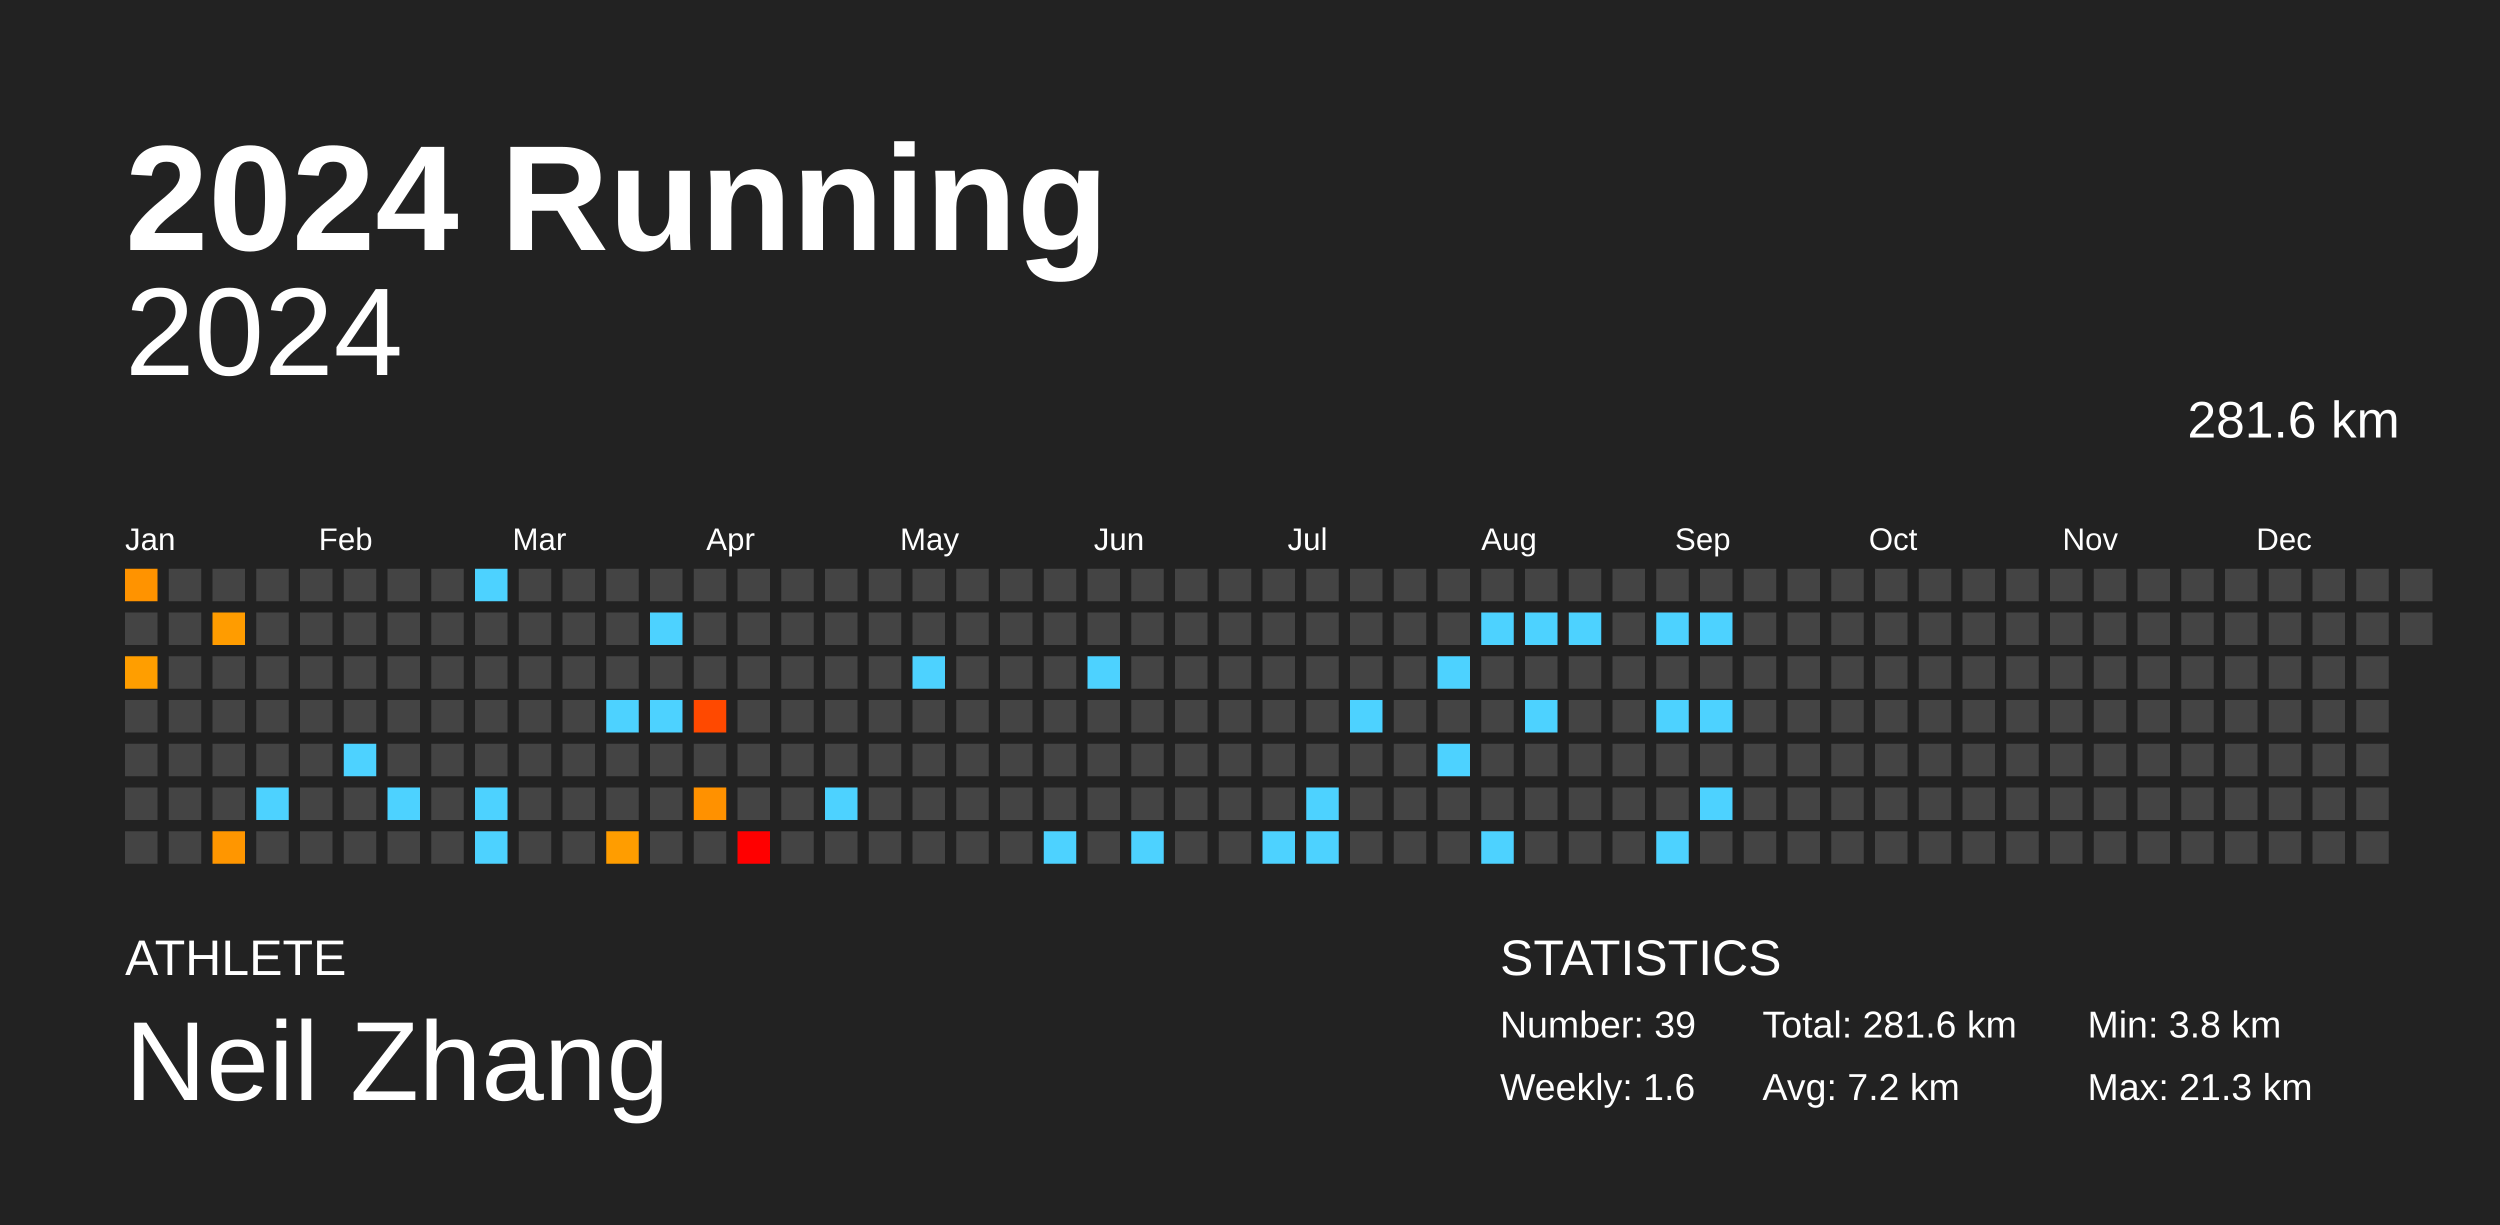
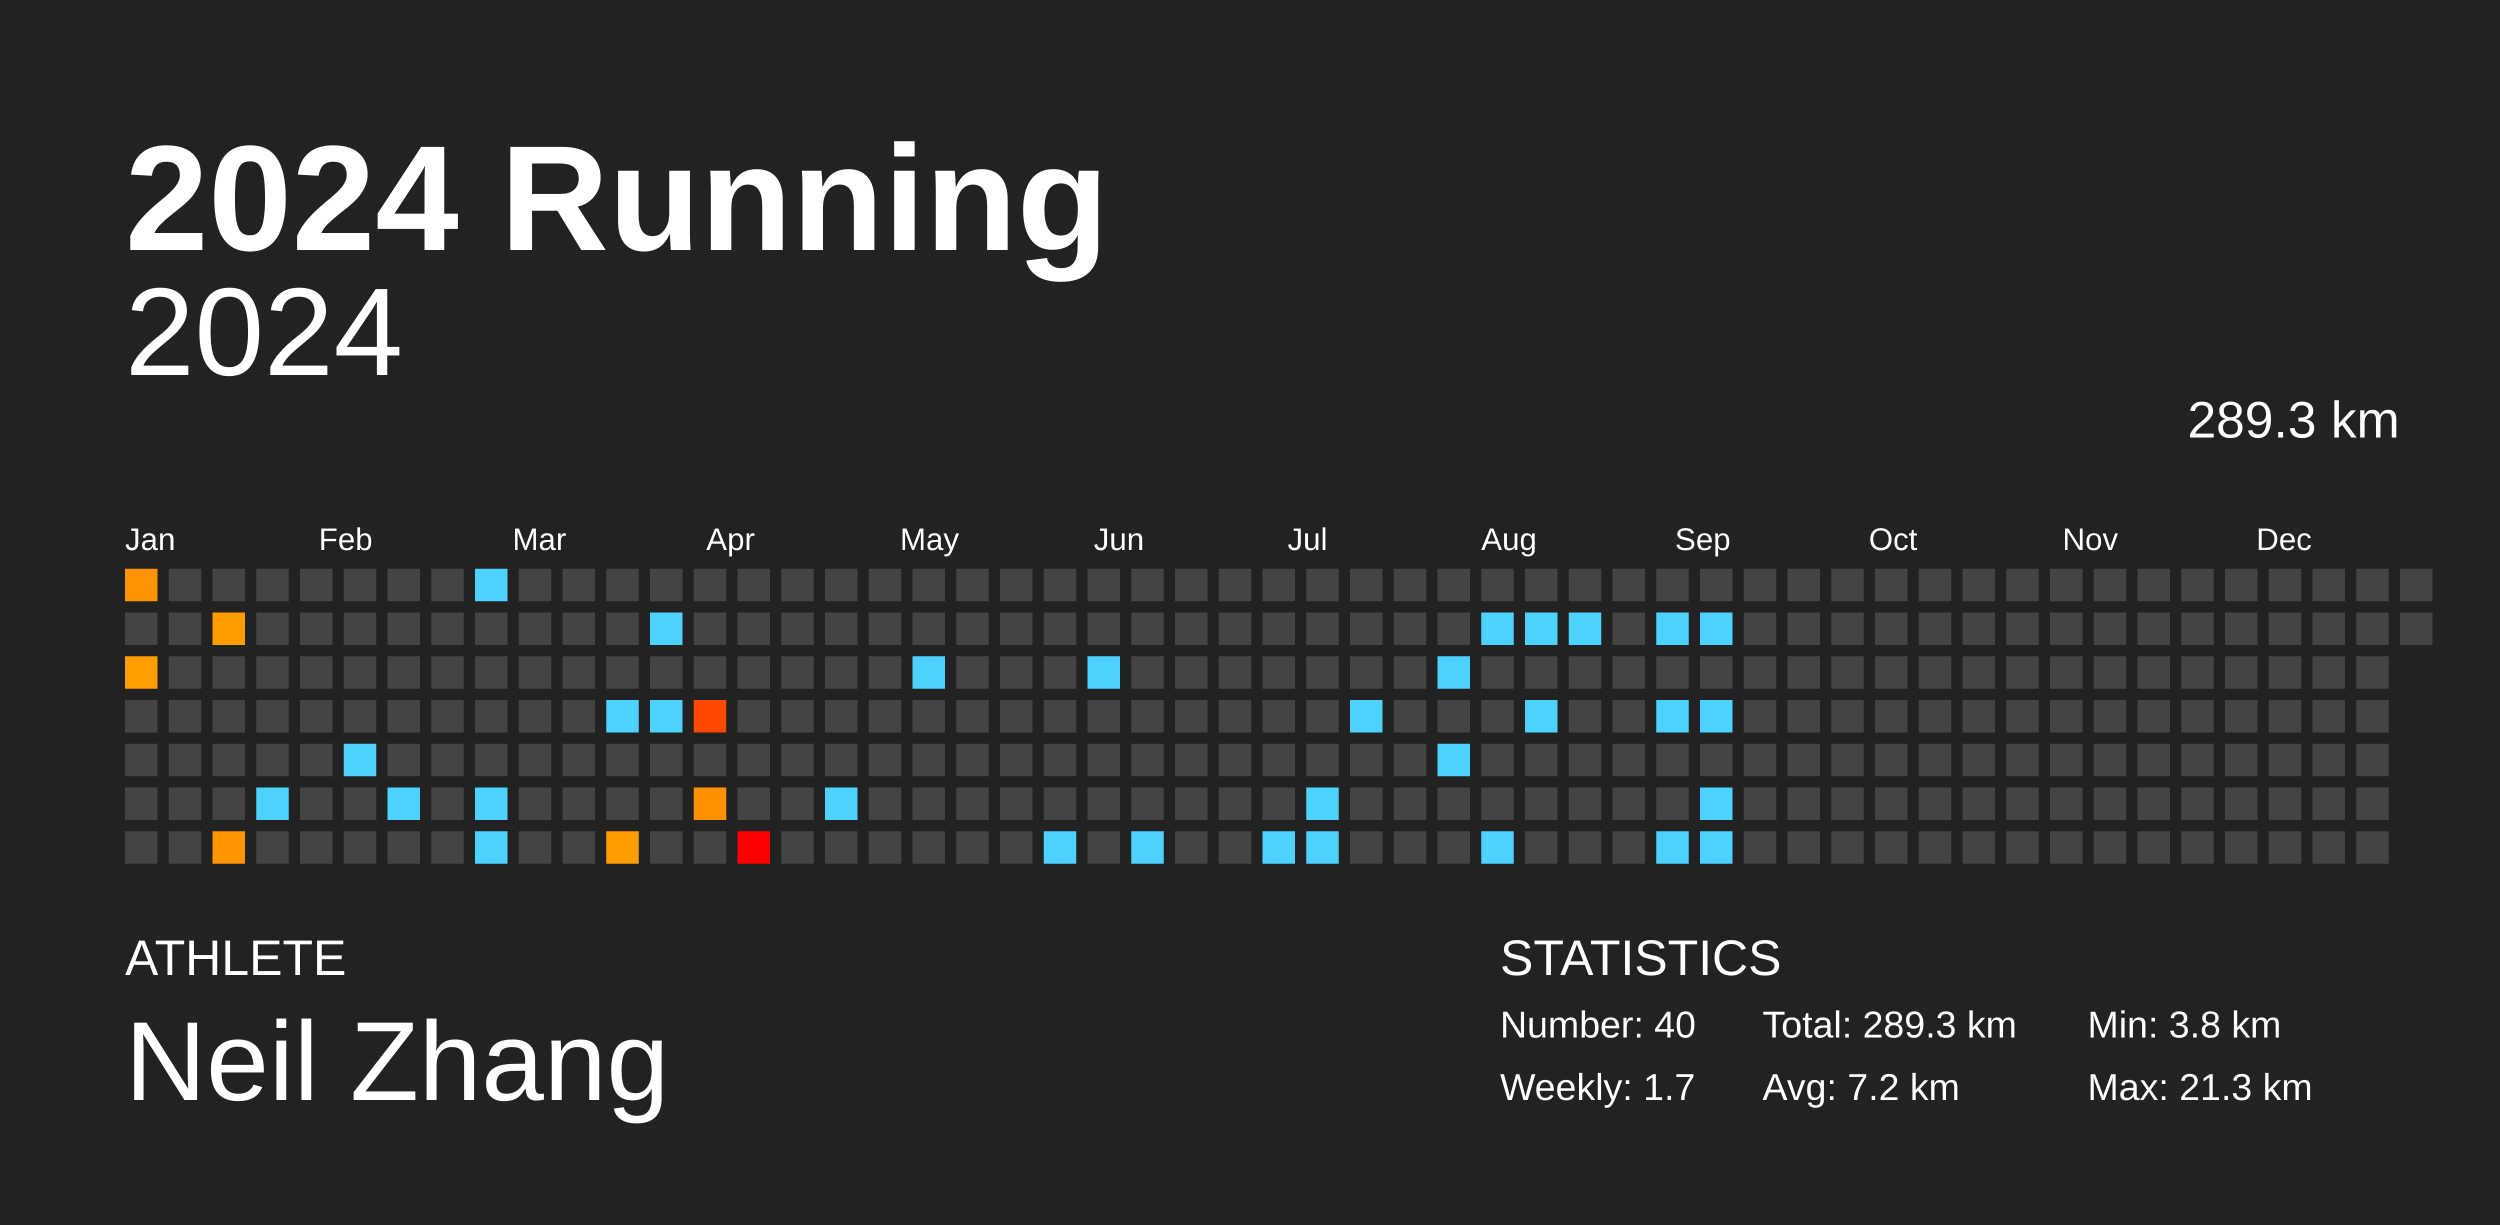
<svg xmlns="http://www.w3.org/2000/svg" baseProfile="full" height="98mm" version="1.1" viewBox="0,0,200,98" width="200mm">
  <defs />
  <rect fill="#222222" height="98" width="200" x="0" y="0" />
  <text fill="#FFFFFF" style="font-size:12px; font-family:Arial; font-weight:bold;" x="10" y="20">2024 Running</text>
  <text fill="#FFFFFF" style="font-size:4px; font-family:Arial" x="10" y="78">ATHLETE</text>
  <text fill="#FFFFFF" style="font-size:9px; font-family:Arial" x="10" y="88">Neil Zhang</text>
  <text fill="#FFFFFF" style="font-size:4px; font-family:Arial" x="120" y="78">STATISTICS</text>
-   <text fill="#FFFFFF" style="font-size:3px; font-family:Arial" x="120" y="83">Number: 39</text>
-   <text fill="#FFFFFF" style="font-size:3px; font-family:Arial" x="120" y="88">Weekly: 1.6</text>
-   <text fill="#FFFFFF" style="font-size:3px; font-family:Arial" x="141" y="83">Total: 281.6 km</text>
+   <text fill="#FFFFFF" style="font-size:3px; font-family:Arial" x="120" y="83">Number: 40</text>
+   <text fill="#FFFFFF" style="font-size:3px; font-family:Arial" x="120" y="88">Weekly: 1.7</text>
+   <text fill="#FFFFFF" style="font-size:3px; font-family:Arial" x="141" y="83">Total: 289.3 km</text>
  <text fill="#FFFFFF" style="font-size:3px; font-family:Arial" x="141" y="88">Avg: 7.2 km</text>
  <text fill="#FFFFFF" style="font-size:3px; font-family:Arial" x="167" y="83">Min: 3.8 km</text>
  <text fill="#FFFFFF" style="font-size:3px; font-family:Arial" x="167" y="88">Max: 21.3 km</text>
  <text alignment-baseline="hanging" fill="#FFFFFF" style="font-size:10.0px; font-family:Arial;" x="10" y="30">2024</text>
-   <text alignment-baseline="hanging" fill="#FFFFFF" style="font-size:4.125px; font-family:Arial;" x="175" y="35">281.6 km</text>
+   <text alignment-baseline="hanging" fill="#FFFFFF" style="font-size:4.125px; font-family:Arial;" x="175" y="35">289.3 km</text>
  <text fill="#FFFFFF" style="font-size:2.5px; font-family:Arial" x="10.0" y="44">Jan</text>
  <text fill="#FFFFFF" style="font-size:2.5px; font-family:Arial" x="25.5" y="44">Feb</text>
  <text fill="#FFFFFF" style="font-size:2.5px; font-family:Arial" x="41.0" y="44">Mar</text>
  <text fill="#FFFFFF" style="font-size:2.5px; font-family:Arial" x="56.5" y="44">Apr</text>
  <text fill="#FFFFFF" style="font-size:2.5px; font-family:Arial" x="72.0" y="44">May</text>
  <text fill="#FFFFFF" style="font-size:2.5px; font-family:Arial" x="87.5" y="44">Jun</text>
  <text fill="#FFFFFF" style="font-size:2.5px; font-family:Arial" x="103.0" y="44">Jul</text>
  <text fill="#FFFFFF" style="font-size:2.5px; font-family:Arial" x="118.5" y="44">Aug</text>
  <text fill="#FFFFFF" style="font-size:2.5px; font-family:Arial" x="134.0" y="44">Sep</text>
  <text fill="#FFFFFF" style="font-size:2.5px; font-family:Arial" x="149.5" y="44">Oct</text>
  <text fill="#FFFFFF" style="font-size:2.5px; font-family:Arial" x="165.0" y="44">Nov</text>
  <text fill="#FFFFFF" style="font-size:2.5px; font-family:Arial" x="180.5" y="44">Dec</text>
  <rect fill="#ff9300" height="2.6" width="2.6" x="10.0" y="45.5" />
  <rect fill="#444444" height="2.6" width="2.6" x="10.0" y="49.0" />
  <rect fill="#ff9e00" height="2.6" width="2.6" x="10.0" y="52.5" />
  <rect fill="#444444" height="2.6" width="2.6" x="10.0" y="56.0" />
  <rect fill="#444444" height="2.6" width="2.6" x="10.0" y="59.5" />
  <rect fill="#444444" height="2.6" width="2.6" x="10.0" y="63.0" />
  <rect fill="#444444" height="2.6" width="2.6" x="10.0" y="66.5" />
  <rect fill="#444444" height="2.6" width="2.6" x="13.5" y="45.5" />
  <rect fill="#444444" height="2.6" width="2.6" x="13.5" y="49.0" />
  <rect fill="#444444" height="2.6" width="2.6" x="13.5" y="52.5" />
  <rect fill="#444444" height="2.6" width="2.6" x="13.5" y="56.0" />
  <rect fill="#444444" height="2.6" width="2.6" x="13.5" y="59.5" />
  <rect fill="#444444" height="2.6" width="2.6" x="13.5" y="63.0" />
  <rect fill="#444444" height="2.6" width="2.6" x="13.5" y="66.5" />
  <rect fill="#444444" height="2.6" width="2.6" x="17.0" y="45.5" />
  <rect fill="#ff9c00" height="2.6" width="2.6" x="17.0" y="49.0" />
  <rect fill="#444444" height="2.6" width="2.6" x="17.0" y="52.5" />
  <rect fill="#444444" height="2.6" width="2.6" x="17.0" y="56.0" />
  <rect fill="#444444" height="2.6" width="2.6" x="17.0" y="59.5" />
  <rect fill="#444444" height="2.6" width="2.6" x="17.0" y="63.0" />
  <rect fill="#ff9600" height="2.6" width="2.6" x="17.0" y="66.5" />
  <rect fill="#444444" height="2.6" width="2.6" x="20.5" y="45.5" />
  <rect fill="#444444" height="2.6" width="2.6" x="20.5" y="49.0" />
  <rect fill="#444444" height="2.6" width="2.6" x="20.5" y="52.5" />
  <rect fill="#444444" height="2.6" width="2.6" x="20.5" y="56.0" />
  <rect fill="#444444" height="2.6" width="2.6" x="20.5" y="59.5" />
  <rect fill="#4dd2ff" height="2.6" width="2.6" x="20.5" y="63.0" />
  <rect fill="#444444" height="2.6" width="2.6" x="20.5" y="66.5" />
  <rect fill="#444444" height="2.6" width="2.6" x="24.0" y="45.5" />
  <rect fill="#444444" height="2.6" width="2.6" x="24.0" y="49.0" />
  <rect fill="#444444" height="2.6" width="2.6" x="24.0" y="52.5" />
  <rect fill="#444444" height="2.6" width="2.6" x="24.0" y="56.0" />
  <rect fill="#444444" height="2.6" width="2.6" x="24.0" y="59.5" />
  <rect fill="#444444" height="2.6" width="2.6" x="24.0" y="63.0" />
  <rect fill="#444444" height="2.6" width="2.6" x="24.0" y="66.5" />
  <rect fill="#444444" height="2.6" width="2.6" x="27.5" y="45.5" />
  <rect fill="#444444" height="2.6" width="2.6" x="27.5" y="49.0" />
  <rect fill="#444444" height="2.6" width="2.6" x="27.5" y="52.5" />
  <rect fill="#444444" height="2.6" width="2.6" x="27.5" y="56.0" />
  <rect fill="#4dd2ff" height="2.6" width="2.6" x="27.5" y="59.5" />
  <rect fill="#444444" height="2.6" width="2.6" x="27.5" y="63.0" />
  <rect fill="#444444" height="2.6" width="2.6" x="27.5" y="66.5" />
  <rect fill="#444444" height="2.6" width="2.6" x="31.0" y="45.5" />
  <rect fill="#444444" height="2.6" width="2.6" x="31.0" y="49.0" />
  <rect fill="#444444" height="2.6" width="2.6" x="31.0" y="52.5" />
  <rect fill="#444444" height="2.6" width="2.6" x="31.0" y="56.0" />
  <rect fill="#444444" height="2.6" width="2.6" x="31.0" y="59.5" />
  <rect fill="#4dd2ff" height="2.6" width="2.6" x="31.0" y="63.0" />
  <rect fill="#444444" height="2.6" width="2.6" x="31.0" y="66.5" />
  <rect fill="#444444" height="2.6" width="2.6" x="34.5" y="45.5" />
  <rect fill="#444444" height="2.6" width="2.6" x="34.5" y="49.0" />
  <rect fill="#444444" height="2.6" width="2.6" x="34.5" y="52.5" />
  <rect fill="#444444" height="2.6" width="2.6" x="34.5" y="56.0" />
  <rect fill="#444444" height="2.6" width="2.6" x="34.5" y="59.5" />
  <rect fill="#444444" height="2.6" width="2.6" x="34.5" y="63.0" />
  <rect fill="#444444" height="2.6" width="2.6" x="34.5" y="66.5" />
  <rect fill="#4dd2ff" height="2.6" width="2.6" x="38.0" y="45.5" />
  <rect fill="#444444" height="2.6" width="2.6" x="38.0" y="49.0" />
  <rect fill="#444444" height="2.6" width="2.6" x="38.0" y="52.5" />
  <rect fill="#444444" height="2.6" width="2.6" x="38.0" y="56.0" />
  <rect fill="#444444" height="2.6" width="2.6" x="38.0" y="59.5" />
  <rect fill="#4dd2ff" height="2.6" width="2.6" x="38.0" y="63.0" />
  <rect fill="#4dd2ff" height="2.6" width="2.6" x="38.0" y="66.5" />
  <rect fill="#444444" height="2.6" width="2.6" x="41.5" y="45.5" />
  <rect fill="#444444" height="2.6" width="2.6" x="41.5" y="49.0" />
  <rect fill="#444444" height="2.6" width="2.6" x="41.5" y="52.5" />
  <rect fill="#444444" height="2.6" width="2.6" x="41.5" y="56.0" />
  <rect fill="#444444" height="2.6" width="2.6" x="41.5" y="59.5" />
  <rect fill="#444444" height="2.6" width="2.6" x="41.5" y="63.0" />
  <rect fill="#444444" height="2.6" width="2.6" x="41.5" y="66.5" />
  <rect fill="#444444" height="2.6" width="2.6" x="45.0" y="45.5" />
  <rect fill="#444444" height="2.6" width="2.6" x="45.0" y="49.0" />
  <rect fill="#444444" height="2.6" width="2.6" x="45.0" y="52.5" />
  <rect fill="#444444" height="2.6" width="2.6" x="45.0" y="56.0" />
  <rect fill="#444444" height="2.6" width="2.6" x="45.0" y="59.5" />
  <rect fill="#444444" height="2.6" width="2.6" x="45.0" y="63.0" />
  <rect fill="#444444" height="2.6" width="2.6" x="45.0" y="66.5" />
  <rect fill="#444444" height="2.6" width="2.6" x="48.5" y="45.5" />
  <rect fill="#444444" height="2.6" width="2.6" x="48.5" y="49.0" />
  <rect fill="#444444" height="2.6" width="2.6" x="48.5" y="52.5" />
  <rect fill="#4dd2ff" height="2.6" width="2.6" x="48.5" y="56.0" />
  <rect fill="#444444" height="2.6" width="2.6" x="48.5" y="59.5" />
  <rect fill="#444444" height="2.6" width="2.6" x="48.5" y="63.0" />
  <rect fill="#ff9d00" height="2.6" width="2.6" x="48.5" y="66.5" />
  <rect fill="#444444" height="2.6" width="2.6" x="52.0" y="45.5" />
  <rect fill="#4dd2ff" height="2.6" width="2.6" x="52.0" y="49.0" />
  <rect fill="#444444" height="2.6" width="2.6" x="52.0" y="52.5" />
  <rect fill="#4dd2ff" height="2.6" width="2.6" x="52.0" y="56.0" />
  <rect fill="#444444" height="2.6" width="2.6" x="52.0" y="59.5" />
  <rect fill="#444444" height="2.6" width="2.6" x="52.0" y="63.0" />
  <rect fill="#444444" height="2.6" width="2.6" x="52.0" y="66.5" />
  <rect fill="#444444" height="2.6" width="2.6" x="55.5" y="45.5" />
  <rect fill="#444444" height="2.6" width="2.6" x="55.5" y="49.0" />
  <rect fill="#444444" height="2.6" width="2.6" x="55.5" y="52.5" />
  <rect fill="#ff4900" height="2.6" width="2.6" x="55.5" y="56.0" />
  <rect fill="#444444" height="2.6" width="2.6" x="55.5" y="59.5" />
  <rect fill="#ff9100" height="2.6" width="2.6" x="55.5" y="63.0" />
  <rect fill="#444444" height="2.6" width="2.6" x="55.5" y="66.5" />
  <rect fill="#444444" height="2.6" width="2.6" x="59.0" y="45.5" />
  <rect fill="#444444" height="2.6" width="2.6" x="59.0" y="49.0" />
  <rect fill="#444444" height="2.6" width="2.6" x="59.0" y="52.5" />
  <rect fill="#444444" height="2.6" width="2.6" x="59.0" y="56.0" />
  <rect fill="#444444" height="2.6" width="2.6" x="59.0" y="59.5" />
  <rect fill="#444444" height="2.6" width="2.6" x="59.0" y="63.0" />
  <rect fill="red" height="2.6" width="2.6" x="59.0" y="66.5" />
  <rect fill="#444444" height="2.6" width="2.6" x="62.5" y="45.5" />
  <rect fill="#444444" height="2.6" width="2.6" x="62.5" y="49.0" />
  <rect fill="#444444" height="2.6" width="2.6" x="62.5" y="52.5" />
  <rect fill="#444444" height="2.6" width="2.6" x="62.5" y="56.0" />
  <rect fill="#444444" height="2.6" width="2.6" x="62.5" y="59.5" />
  <rect fill="#444444" height="2.6" width="2.6" x="62.5" y="63.0" />
  <rect fill="#444444" height="2.6" width="2.6" x="62.5" y="66.5" />
  <rect fill="#444444" height="2.6" width="2.6" x="66.0" y="45.5" />
  <rect fill="#444444" height="2.6" width="2.6" x="66.0" y="49.0" />
  <rect fill="#444444" height="2.6" width="2.6" x="66.0" y="52.5" />
  <rect fill="#444444" height="2.6" width="2.6" x="66.0" y="56.0" />
  <rect fill="#444444" height="2.6" width="2.6" x="66.0" y="59.5" />
  <rect fill="#4dd2ff" height="2.6" width="2.6" x="66.0" y="63.0" />
  <rect fill="#444444" height="2.6" width="2.6" x="66.0" y="66.5" />
  <rect fill="#444444" height="2.6" width="2.6" x="69.5" y="45.5" />
  <rect fill="#444444" height="2.6" width="2.6" x="69.5" y="49.0" />
  <rect fill="#444444" height="2.6" width="2.6" x="69.5" y="52.5" />
  <rect fill="#444444" height="2.6" width="2.6" x="69.5" y="56.0" />
  <rect fill="#444444" height="2.6" width="2.6" x="69.5" y="59.5" />
  <rect fill="#444444" height="2.6" width="2.6" x="69.5" y="63.0" />
  <rect fill="#444444" height="2.6" width="2.6" x="69.5" y="66.5" />
  <rect fill="#444444" height="2.6" width="2.6" x="73.0" y="45.5" />
  <rect fill="#444444" height="2.6" width="2.6" x="73.0" y="49.0" />
  <rect fill="#4dd2ff" height="2.6" width="2.6" x="73.0" y="52.5" />
  <rect fill="#444444" height="2.6" width="2.6" x="73.0" y="56.0" />
  <rect fill="#444444" height="2.6" width="2.6" x="73.0" y="59.5" />
  <rect fill="#444444" height="2.6" width="2.6" x="73.0" y="63.0" />
  <rect fill="#444444" height="2.6" width="2.6" x="73.0" y="66.5" />
  <rect fill="#444444" height="2.6" width="2.6" x="76.5" y="45.5" />
  <rect fill="#444444" height="2.6" width="2.6" x="76.5" y="49.0" />
  <rect fill="#444444" height="2.6" width="2.6" x="76.5" y="52.5" />
  <rect fill="#444444" height="2.6" width="2.6" x="76.5" y="56.0" />
  <rect fill="#444444" height="2.6" width="2.6" x="76.5" y="59.5" />
  <rect fill="#444444" height="2.6" width="2.6" x="76.5" y="63.0" />
  <rect fill="#444444" height="2.6" width="2.6" x="76.5" y="66.5" />
  <rect fill="#444444" height="2.6" width="2.6" x="80.0" y="45.5" />
  <rect fill="#444444" height="2.6" width="2.6" x="80.0" y="49.0" />
  <rect fill="#444444" height="2.6" width="2.6" x="80.0" y="52.5" />
  <rect fill="#444444" height="2.6" width="2.6" x="80.0" y="56.0" />
  <rect fill="#444444" height="2.6" width="2.6" x="80.0" y="59.5" />
  <rect fill="#444444" height="2.6" width="2.6" x="80.0" y="63.0" />
  <rect fill="#444444" height="2.6" width="2.6" x="80.0" y="66.5" />
  <rect fill="#444444" height="2.6" width="2.6" x="83.5" y="45.5" />
  <rect fill="#444444" height="2.6" width="2.6" x="83.5" y="49.0" />
  <rect fill="#444444" height="2.6" width="2.6" x="83.5" y="52.5" />
  <rect fill="#444444" height="2.6" width="2.6" x="83.5" y="56.0" />
  <rect fill="#444444" height="2.6" width="2.6" x="83.5" y="59.5" />
  <rect fill="#444444" height="2.6" width="2.6" x="83.5" y="63.0" />
  <rect fill="#4dd2ff" height="2.6" width="2.6" x="83.5" y="66.5" />
  <rect fill="#444444" height="2.6" width="2.6" x="87.0" y="45.5" />
  <rect fill="#444444" height="2.6" width="2.6" x="87.0" y="49.0" />
  <rect fill="#4dd2ff" height="2.6" width="2.6" x="87.0" y="52.5" />
  <rect fill="#444444" height="2.6" width="2.6" x="87.0" y="56.0" />
  <rect fill="#444444" height="2.6" width="2.6" x="87.0" y="59.5" />
  <rect fill="#444444" height="2.6" width="2.6" x="87.0" y="63.0" />
  <rect fill="#444444" height="2.6" width="2.6" x="87.0" y="66.5" />
  <rect fill="#444444" height="2.6" width="2.6" x="90.5" y="45.5" />
  <rect fill="#444444" height="2.6" width="2.6" x="90.5" y="49.0" />
  <rect fill="#444444" height="2.6" width="2.6" x="90.5" y="52.5" />
  <rect fill="#444444" height="2.6" width="2.6" x="90.5" y="56.0" />
  <rect fill="#444444" height="2.6" width="2.6" x="90.5" y="59.5" />
  <rect fill="#444444" height="2.6" width="2.6" x="90.5" y="63.0" />
  <rect fill="#4dd2ff" height="2.6" width="2.6" x="90.5" y="66.5" />
  <rect fill="#444444" height="2.6" width="2.6" x="94.0" y="45.5" />
  <rect fill="#444444" height="2.6" width="2.6" x="94.0" y="49.0" />
  <rect fill="#444444" height="2.6" width="2.6" x="94.0" y="52.5" />
  <rect fill="#444444" height="2.6" width="2.6" x="94.0" y="56.0" />
  <rect fill="#444444" height="2.6" width="2.6" x="94.0" y="59.5" />
  <rect fill="#444444" height="2.6" width="2.6" x="94.0" y="63.0" />
  <rect fill="#444444" height="2.6" width="2.6" x="94.0" y="66.5" />
  <rect fill="#444444" height="2.6" width="2.6" x="97.5" y="45.5" />
  <rect fill="#444444" height="2.6" width="2.6" x="97.5" y="49.0" />
  <rect fill="#444444" height="2.6" width="2.6" x="97.5" y="52.5" />
  <rect fill="#444444" height="2.6" width="2.6" x="97.5" y="56.0" />
  <rect fill="#444444" height="2.6" width="2.6" x="97.5" y="59.5" />
  <rect fill="#444444" height="2.6" width="2.6" x="97.5" y="63.0" />
  <rect fill="#444444" height="2.6" width="2.6" x="97.5" y="66.5" />
  <rect fill="#444444" height="2.6" width="2.6" x="101.0" y="45.5" />
  <rect fill="#444444" height="2.6" width="2.6" x="101.0" y="49.0" />
  <rect fill="#444444" height="2.6" width="2.6" x="101.0" y="52.5" />
  <rect fill="#444444" height="2.6" width="2.6" x="101.0" y="56.0" />
  <rect fill="#444444" height="2.6" width="2.6" x="101.0" y="59.5" />
  <rect fill="#444444" height="2.6" width="2.6" x="101.0" y="63.0" />
  <rect fill="#4dd2ff" height="2.6" width="2.6" x="101.0" y="66.5" />
  <rect fill="#444444" height="2.6" width="2.6" x="104.5" y="45.5" />
  <rect fill="#444444" height="2.6" width="2.6" x="104.5" y="49.0" />
  <rect fill="#444444" height="2.6" width="2.6" x="104.5" y="52.5" />
  <rect fill="#444444" height="2.6" width="2.6" x="104.5" y="56.0" />
  <rect fill="#444444" height="2.6" width="2.6" x="104.5" y="59.5" />
  <rect fill="#4dd2ff" height="2.6" width="2.6" x="104.5" y="63.0" />
  <rect fill="#4dd2ff" height="2.6" width="2.6" x="104.5" y="66.5" />
  <rect fill="#444444" height="2.6" width="2.6" x="108.0" y="45.5" />
  <rect fill="#444444" height="2.6" width="2.6" x="108.0" y="49.0" />
  <rect fill="#444444" height="2.6" width="2.6" x="108.0" y="52.5" />
  <rect fill="#4dd2ff" height="2.6" width="2.6" x="108.0" y="56.0" />
  <rect fill="#444444" height="2.6" width="2.6" x="108.0" y="59.5" />
  <rect fill="#444444" height="2.6" width="2.6" x="108.0" y="63.0" />
  <rect fill="#444444" height="2.6" width="2.6" x="108.0" y="66.5" />
  <rect fill="#444444" height="2.6" width="2.6" x="111.5" y="45.5" />
  <rect fill="#444444" height="2.6" width="2.6" x="111.5" y="49.0" />
  <rect fill="#444444" height="2.6" width="2.6" x="111.5" y="52.5" />
  <rect fill="#444444" height="2.6" width="2.6" x="111.5" y="56.0" />
  <rect fill="#444444" height="2.6" width="2.6" x="111.5" y="59.5" />
  <rect fill="#444444" height="2.6" width="2.6" x="111.5" y="63.0" />
  <rect fill="#444444" height="2.6" width="2.6" x="111.5" y="66.5" />
  <rect fill="#444444" height="2.6" width="2.6" x="115.0" y="45.5" />
  <rect fill="#444444" height="2.6" width="2.6" x="115.0" y="49.0" />
  <rect fill="#4dd2ff" height="2.6" width="2.6" x="115.0" y="52.5" />
  <rect fill="#444444" height="2.6" width="2.6" x="115.0" y="56.0" />
  <rect fill="#4dd2ff" height="2.6" width="2.6" x="115.0" y="59.5" />
  <rect fill="#444444" height="2.6" width="2.6" x="115.0" y="63.0" />
  <rect fill="#444444" height="2.6" width="2.6" x="115.0" y="66.5" />
  <rect fill="#444444" height="2.6" width="2.6" x="118.5" y="45.5" />
  <rect fill="#4dd2ff" height="2.6" width="2.6" x="118.5" y="49.0" />
  <rect fill="#444444" height="2.6" width="2.6" x="118.5" y="52.5" />
  <rect fill="#444444" height="2.6" width="2.6" x="118.5" y="56.0" />
  <rect fill="#444444" height="2.6" width="2.6" x="118.5" y="59.5" />
  <rect fill="#444444" height="2.6" width="2.6" x="118.5" y="63.0" />
  <rect fill="#4dd2ff" height="2.6" width="2.6" x="118.5" y="66.5" />
  <rect fill="#444444" height="2.6" width="2.6" x="122.0" y="45.5" />
  <rect fill="#4dd2ff" height="2.6" width="2.6" x="122.0" y="49.0" />
  <rect fill="#444444" height="2.6" width="2.6" x="122.0" y="52.5" />
  <rect fill="#4dd2ff" height="2.6" width="2.6" x="122.0" y="56.0" />
  <rect fill="#444444" height="2.6" width="2.6" x="122.0" y="59.5" />
  <rect fill="#444444" height="2.6" width="2.6" x="122.0" y="63.0" />
  <rect fill="#444444" height="2.6" width="2.6" x="122.0" y="66.5" />
  <rect fill="#444444" height="2.6" width="2.6" x="125.5" y="45.5" />
  <rect fill="#4dd2ff" height="2.6" width="2.6" x="125.5" y="49.0" />
  <rect fill="#444444" height="2.6" width="2.6" x="125.5" y="52.5" />
  <rect fill="#444444" height="2.6" width="2.6" x="125.5" y="56.0" />
  <rect fill="#444444" height="2.6" width="2.6" x="125.5" y="59.5" />
  <rect fill="#444444" height="2.6" width="2.6" x="125.5" y="63.0" />
  <rect fill="#444444" height="2.6" width="2.6" x="125.5" y="66.5" />
  <rect fill="#444444" height="2.6" width="2.6" x="129.0" y="45.5" />
  <rect fill="#444444" height="2.6" width="2.6" x="129.0" y="49.0" />
  <rect fill="#444444" height="2.6" width="2.6" x="129.0" y="52.5" />
  <rect fill="#444444" height="2.6" width="2.6" x="129.0" y="56.0" />
  <rect fill="#444444" height="2.6" width="2.6" x="129.0" y="59.5" />
  <rect fill="#444444" height="2.6" width="2.6" x="129.0" y="63.0" />
  <rect fill="#444444" height="2.6" width="2.6" x="129.0" y="66.5" />
  <rect fill="#444444" height="2.6" width="2.6" x="132.5" y="45.5" />
  <rect fill="#4dd2ff" height="2.6" width="2.6" x="132.5" y="49.0" />
  <rect fill="#444444" height="2.6" width="2.6" x="132.5" y="52.5" />
  <rect fill="#4dd2ff" height="2.6" width="2.6" x="132.5" y="56.0" />
  <rect fill="#444444" height="2.6" width="2.6" x="132.5" y="59.5" />
  <rect fill="#444444" height="2.6" width="2.6" x="132.5" y="63.0" />
  <rect fill="#4dd2ff" height="2.6" width="2.6" x="132.5" y="66.5" />
  <rect fill="#444444" height="2.6" width="2.6" x="136.0" y="45.5" />
  <rect fill="#4dd2ff" height="2.6" width="2.6" x="136.0" y="49.0" />
  <rect fill="#444444" height="2.6" width="2.6" x="136.0" y="52.5" />
  <rect fill="#4dd2ff" height="2.6" width="2.6" x="136.0" y="56.0" />
  <rect fill="#444444" height="2.6" width="2.6" x="136.0" y="59.5" />
  <rect fill="#4dd2ff" height="2.6" width="2.6" x="136.0" y="63.0" />
-   <rect fill="#444444" height="2.6" width="2.6" x="136.0" y="66.5" />
+   <rect fill="#4dd2ff" height="2.6" width="2.6" x="136.0" y="66.5" />
  <rect fill="#444444" height="2.6" width="2.6" x="139.5" y="45.5" />
  <rect fill="#444444" height="2.6" width="2.6" x="139.5" y="49.0" />
  <rect fill="#444444" height="2.6" width="2.6" x="139.5" y="52.5" />
  <rect fill="#444444" height="2.6" width="2.6" x="139.5" y="56.0" />
  <rect fill="#444444" height="2.6" width="2.6" x="139.5" y="59.5" />
  <rect fill="#444444" height="2.6" width="2.6" x="139.5" y="63.0" />
  <rect fill="#444444" height="2.6" width="2.6" x="139.5" y="66.5" />
  <rect fill="#444444" height="2.6" width="2.6" x="143.0" y="45.5" />
  <rect fill="#444444" height="2.6" width="2.6" x="143.0" y="49.0" />
  <rect fill="#444444" height="2.6" width="2.6" x="143.0" y="52.5" />
  <rect fill="#444444" height="2.6" width="2.6" x="143.0" y="56.0" />
  <rect fill="#444444" height="2.6" width="2.6" x="143.0" y="59.5" />
  <rect fill="#444444" height="2.6" width="2.6" x="143.0" y="63.0" />
  <rect fill="#444444" height="2.6" width="2.6" x="143.0" y="66.5" />
  <rect fill="#444444" height="2.6" width="2.6" x="146.5" y="45.5" />
  <rect fill="#444444" height="2.6" width="2.6" x="146.5" y="49.0" />
  <rect fill="#444444" height="2.6" width="2.6" x="146.5" y="52.5" />
  <rect fill="#444444" height="2.6" width="2.6" x="146.5" y="56.0" />
  <rect fill="#444444" height="2.6" width="2.6" x="146.5" y="59.5" />
  <rect fill="#444444" height="2.6" width="2.6" x="146.5" y="63.0" />
  <rect fill="#444444" height="2.6" width="2.6" x="146.5" y="66.5" />
  <rect fill="#444444" height="2.6" width="2.6" x="150.0" y="45.5" />
  <rect fill="#444444" height="2.6" width="2.6" x="150.0" y="49.0" />
  <rect fill="#444444" height="2.6" width="2.6" x="150.0" y="52.5" />
  <rect fill="#444444" height="2.6" width="2.6" x="150.0" y="56.0" />
  <rect fill="#444444" height="2.6" width="2.6" x="150.0" y="59.5" />
  <rect fill="#444444" height="2.6" width="2.6" x="150.0" y="63.0" />
  <rect fill="#444444" height="2.6" width="2.6" x="150.0" y="66.5" />
  <rect fill="#444444" height="2.6" width="2.6" x="153.5" y="45.5" />
  <rect fill="#444444" height="2.6" width="2.6" x="153.5" y="49.0" />
  <rect fill="#444444" height="2.6" width="2.6" x="153.5" y="52.5" />
  <rect fill="#444444" height="2.6" width="2.6" x="153.5" y="56.0" />
  <rect fill="#444444" height="2.6" width="2.6" x="153.5" y="59.5" />
  <rect fill="#444444" height="2.6" width="2.6" x="153.5" y="63.0" />
  <rect fill="#444444" height="2.6" width="2.6" x="153.5" y="66.5" />
  <rect fill="#444444" height="2.6" width="2.6" x="157.0" y="45.5" />
  <rect fill="#444444" height="2.6" width="2.6" x="157.0" y="49.0" />
  <rect fill="#444444" height="2.6" width="2.6" x="157.0" y="52.5" />
  <rect fill="#444444" height="2.6" width="2.6" x="157.0" y="56.0" />
  <rect fill="#444444" height="2.6" width="2.6" x="157.0" y="59.5" />
  <rect fill="#444444" height="2.6" width="2.6" x="157.0" y="63.0" />
  <rect fill="#444444" height="2.6" width="2.6" x="157.0" y="66.5" />
  <rect fill="#444444" height="2.6" width="2.6" x="160.5" y="45.5" />
  <rect fill="#444444" height="2.6" width="2.6" x="160.5" y="49.0" />
  <rect fill="#444444" height="2.6" width="2.6" x="160.5" y="52.5" />
  <rect fill="#444444" height="2.6" width="2.6" x="160.5" y="56.0" />
  <rect fill="#444444" height="2.6" width="2.6" x="160.5" y="59.5" />
  <rect fill="#444444" height="2.6" width="2.6" x="160.5" y="63.0" />
  <rect fill="#444444" height="2.6" width="2.6" x="160.5" y="66.5" />
  <rect fill="#444444" height="2.6" width="2.6" x="164.0" y="45.5" />
  <rect fill="#444444" height="2.6" width="2.6" x="164.0" y="49.0" />
  <rect fill="#444444" height="2.6" width="2.6" x="164.0" y="52.5" />
  <rect fill="#444444" height="2.6" width="2.6" x="164.0" y="56.0" />
  <rect fill="#444444" height="2.6" width="2.6" x="164.0" y="59.5" />
  <rect fill="#444444" height="2.6" width="2.6" x="164.0" y="63.0" />
  <rect fill="#444444" height="2.6" width="2.6" x="164.0" y="66.5" />
  <rect fill="#444444" height="2.6" width="2.6" x="167.5" y="45.5" />
  <rect fill="#444444" height="2.6" width="2.6" x="167.5" y="49.0" />
  <rect fill="#444444" height="2.6" width="2.6" x="167.5" y="52.5" />
  <rect fill="#444444" height="2.6" width="2.6" x="167.5" y="56.0" />
  <rect fill="#444444" height="2.6" width="2.6" x="167.5" y="59.5" />
  <rect fill="#444444" height="2.6" width="2.6" x="167.5" y="63.0" />
  <rect fill="#444444" height="2.6" width="2.6" x="167.5" y="66.5" />
  <rect fill="#444444" height="2.6" width="2.6" x="171.0" y="45.5" />
  <rect fill="#444444" height="2.6" width="2.6" x="171.0" y="49.0" />
  <rect fill="#444444" height="2.6" width="2.6" x="171.0" y="52.5" />
  <rect fill="#444444" height="2.6" width="2.6" x="171.0" y="56.0" />
  <rect fill="#444444" height="2.6" width="2.6" x="171.0" y="59.5" />
  <rect fill="#444444" height="2.6" width="2.6" x="171.0" y="63.0" />
  <rect fill="#444444" height="2.6" width="2.6" x="171.0" y="66.5" />
  <rect fill="#444444" height="2.6" width="2.6" x="174.5" y="45.5" />
  <rect fill="#444444" height="2.6" width="2.6" x="174.5" y="49.0" />
  <rect fill="#444444" height="2.6" width="2.6" x="174.5" y="52.5" />
  <rect fill="#444444" height="2.6" width="2.6" x="174.5" y="56.0" />
  <rect fill="#444444" height="2.6" width="2.6" x="174.5" y="59.5" />
  <rect fill="#444444" height="2.6" width="2.6" x="174.5" y="63.0" />
  <rect fill="#444444" height="2.6" width="2.6" x="174.5" y="66.5" />
  <rect fill="#444444" height="2.6" width="2.6" x="178.0" y="45.5" />
  <rect fill="#444444" height="2.6" width="2.6" x="178.0" y="49.0" />
  <rect fill="#444444" height="2.6" width="2.6" x="178.0" y="52.5" />
  <rect fill="#444444" height="2.6" width="2.6" x="178.0" y="56.0" />
  <rect fill="#444444" height="2.6" width="2.6" x="178.0" y="59.5" />
  <rect fill="#444444" height="2.6" width="2.6" x="178.0" y="63.0" />
  <rect fill="#444444" height="2.6" width="2.6" x="178.0" y="66.5" />
  <rect fill="#444444" height="2.6" width="2.6" x="181.5" y="45.5" />
  <rect fill="#444444" height="2.6" width="2.6" x="181.5" y="49.0" />
  <rect fill="#444444" height="2.6" width="2.6" x="181.5" y="52.5" />
  <rect fill="#444444" height="2.6" width="2.6" x="181.5" y="56.0" />
  <rect fill="#444444" height="2.6" width="2.6" x="181.5" y="59.5" />
  <rect fill="#444444" height="2.6" width="2.6" x="181.5" y="63.0" />
  <rect fill="#444444" height="2.6" width="2.6" x="181.5" y="66.5" />
  <rect fill="#444444" height="2.6" width="2.6" x="185.0" y="45.5" />
  <rect fill="#444444" height="2.6" width="2.6" x="185.0" y="49.0" />
  <rect fill="#444444" height="2.6" width="2.6" x="185.0" y="52.5" />
  <rect fill="#444444" height="2.6" width="2.6" x="185.0" y="56.0" />
  <rect fill="#444444" height="2.6" width="2.6" x="185.0" y="59.5" />
  <rect fill="#444444" height="2.6" width="2.6" x="185.0" y="63.0" />
  <rect fill="#444444" height="2.6" width="2.6" x="185.0" y="66.5" />
  <rect fill="#444444" height="2.6" width="2.6" x="188.5" y="45.5" />
  <rect fill="#444444" height="2.6" width="2.6" x="188.5" y="49.0" />
  <rect fill="#444444" height="2.6" width="2.6" x="188.5" y="52.5" />
  <rect fill="#444444" height="2.6" width="2.6" x="188.5" y="56.0" />
  <rect fill="#444444" height="2.6" width="2.6" x="188.5" y="59.5" />
  <rect fill="#444444" height="2.6" width="2.6" x="188.5" y="63.0" />
  <rect fill="#444444" height="2.6" width="2.6" x="188.5" y="66.5" />
  <rect fill="#444444" height="2.6" width="2.6" x="192.0" y="45.5" />
  <rect fill="#444444" height="2.6" width="2.6" x="192.0" y="49.0" />
</svg>
